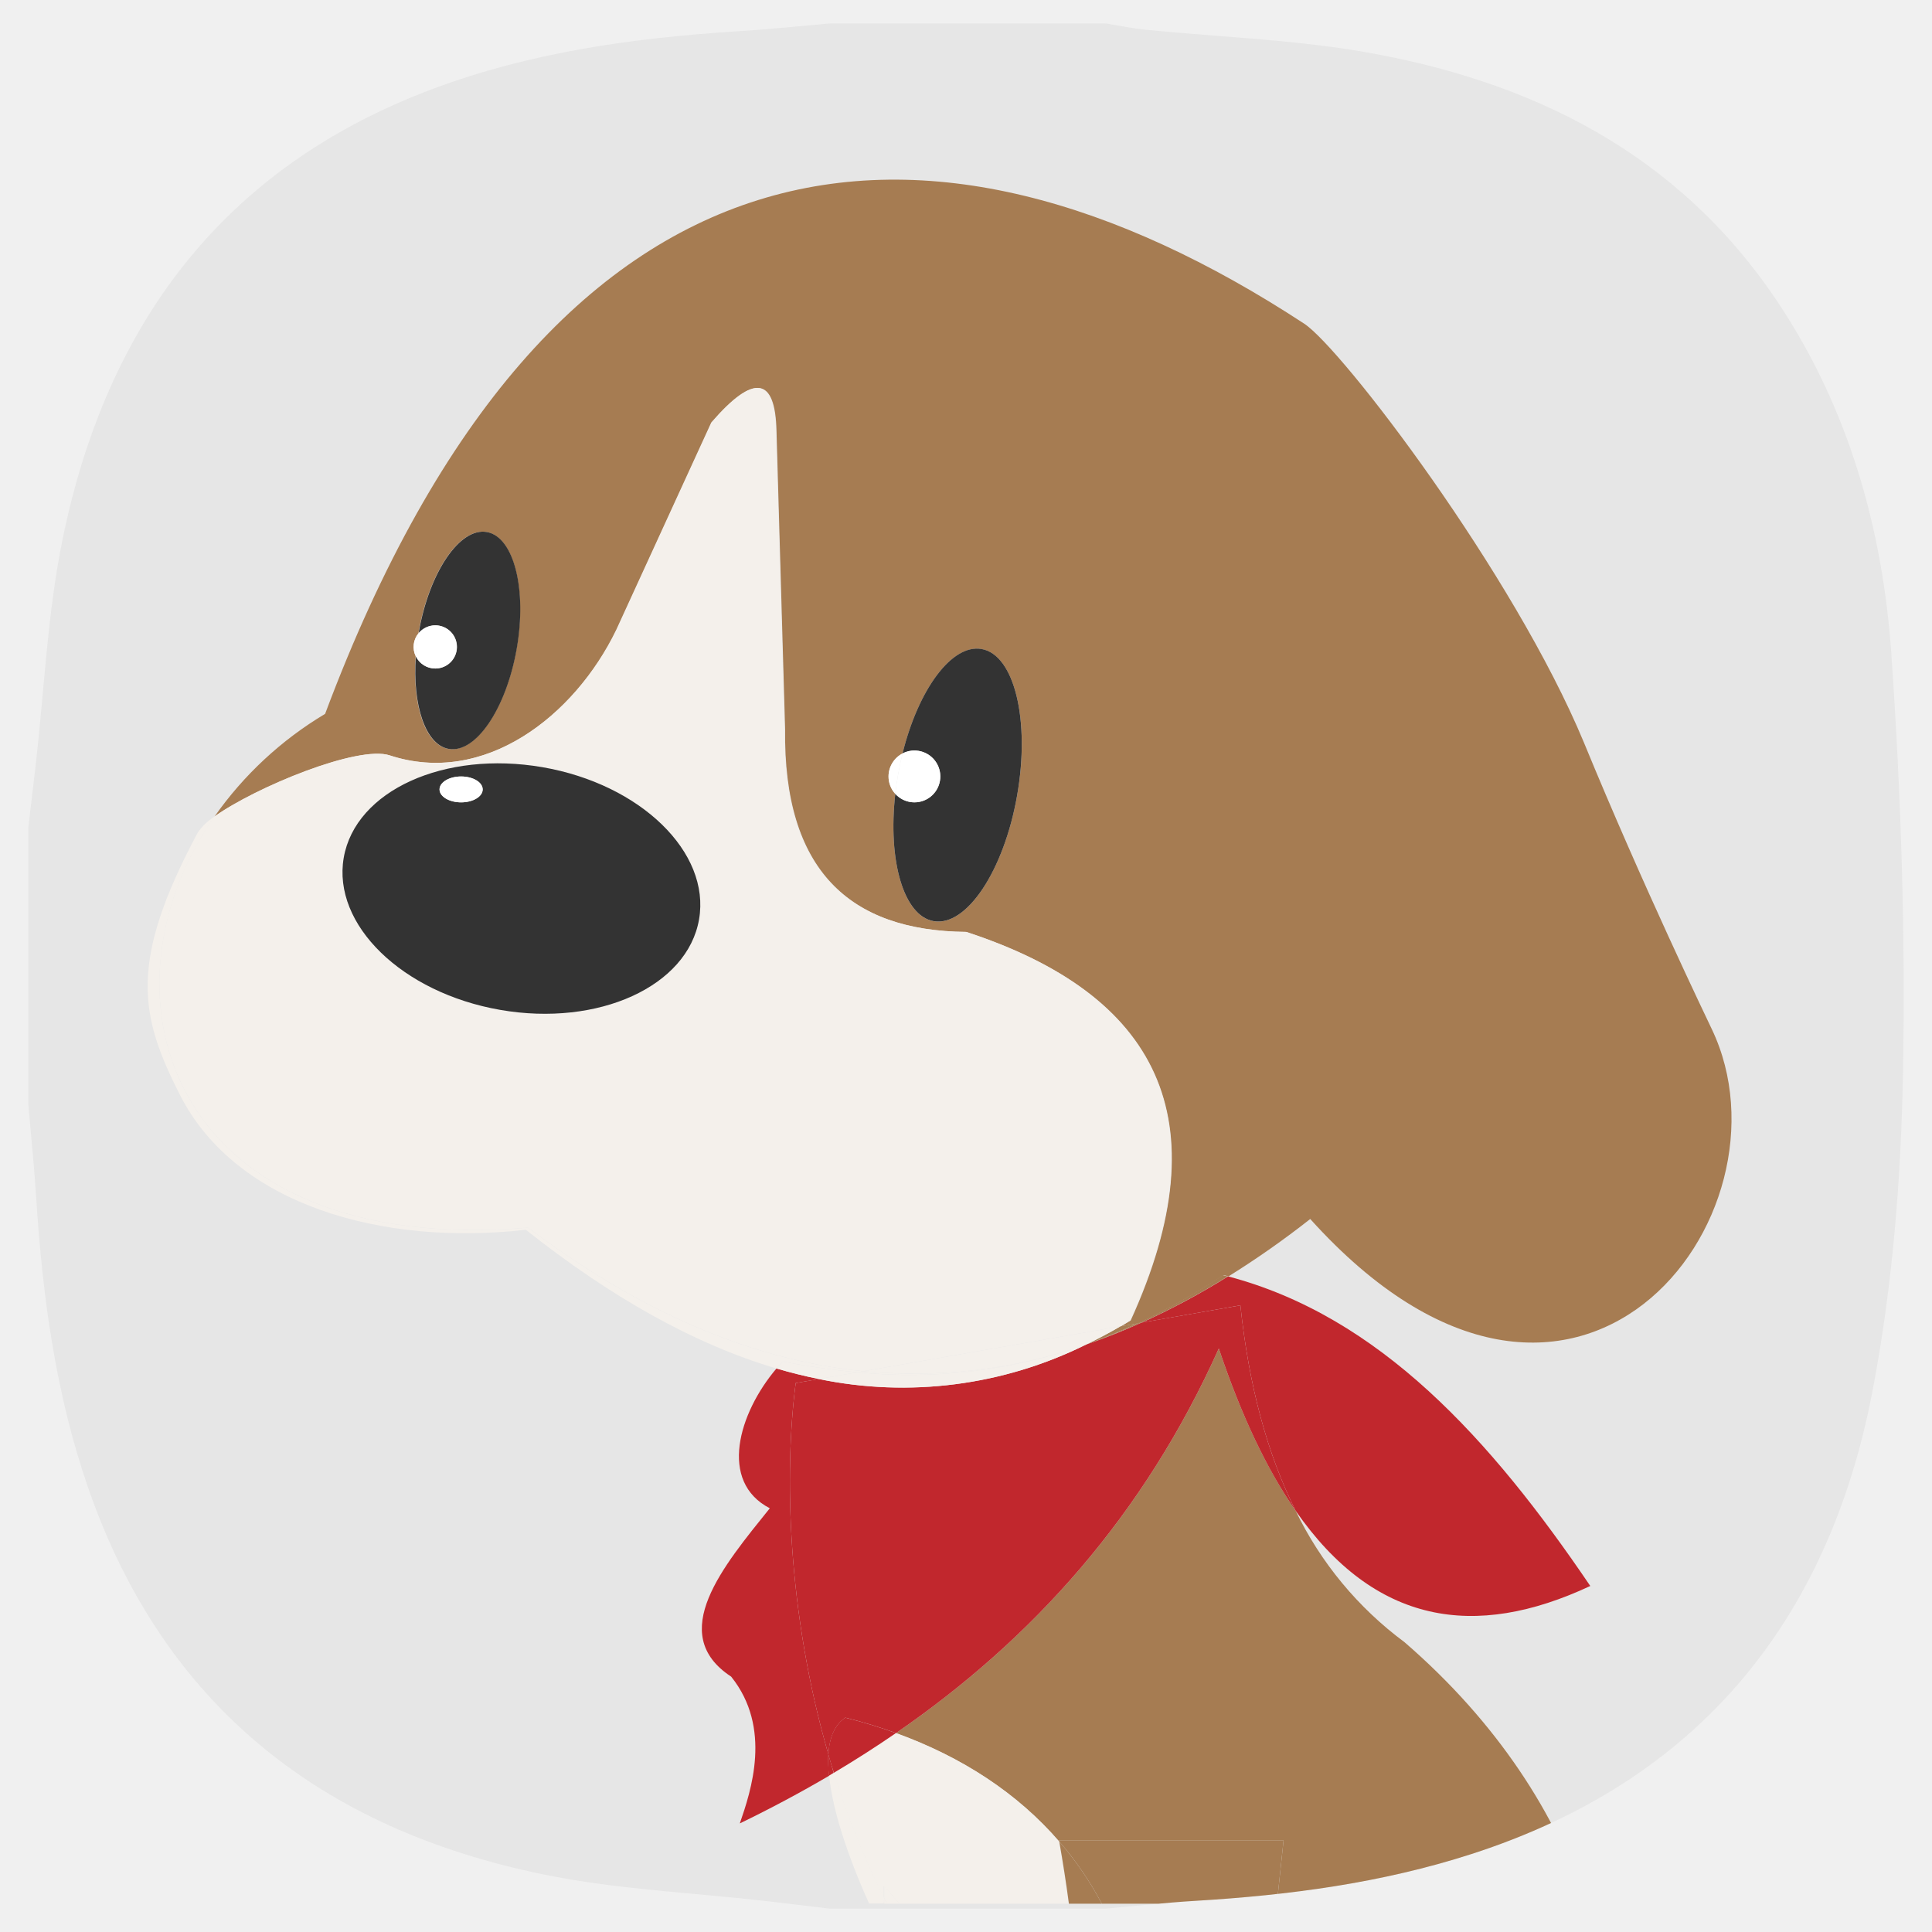
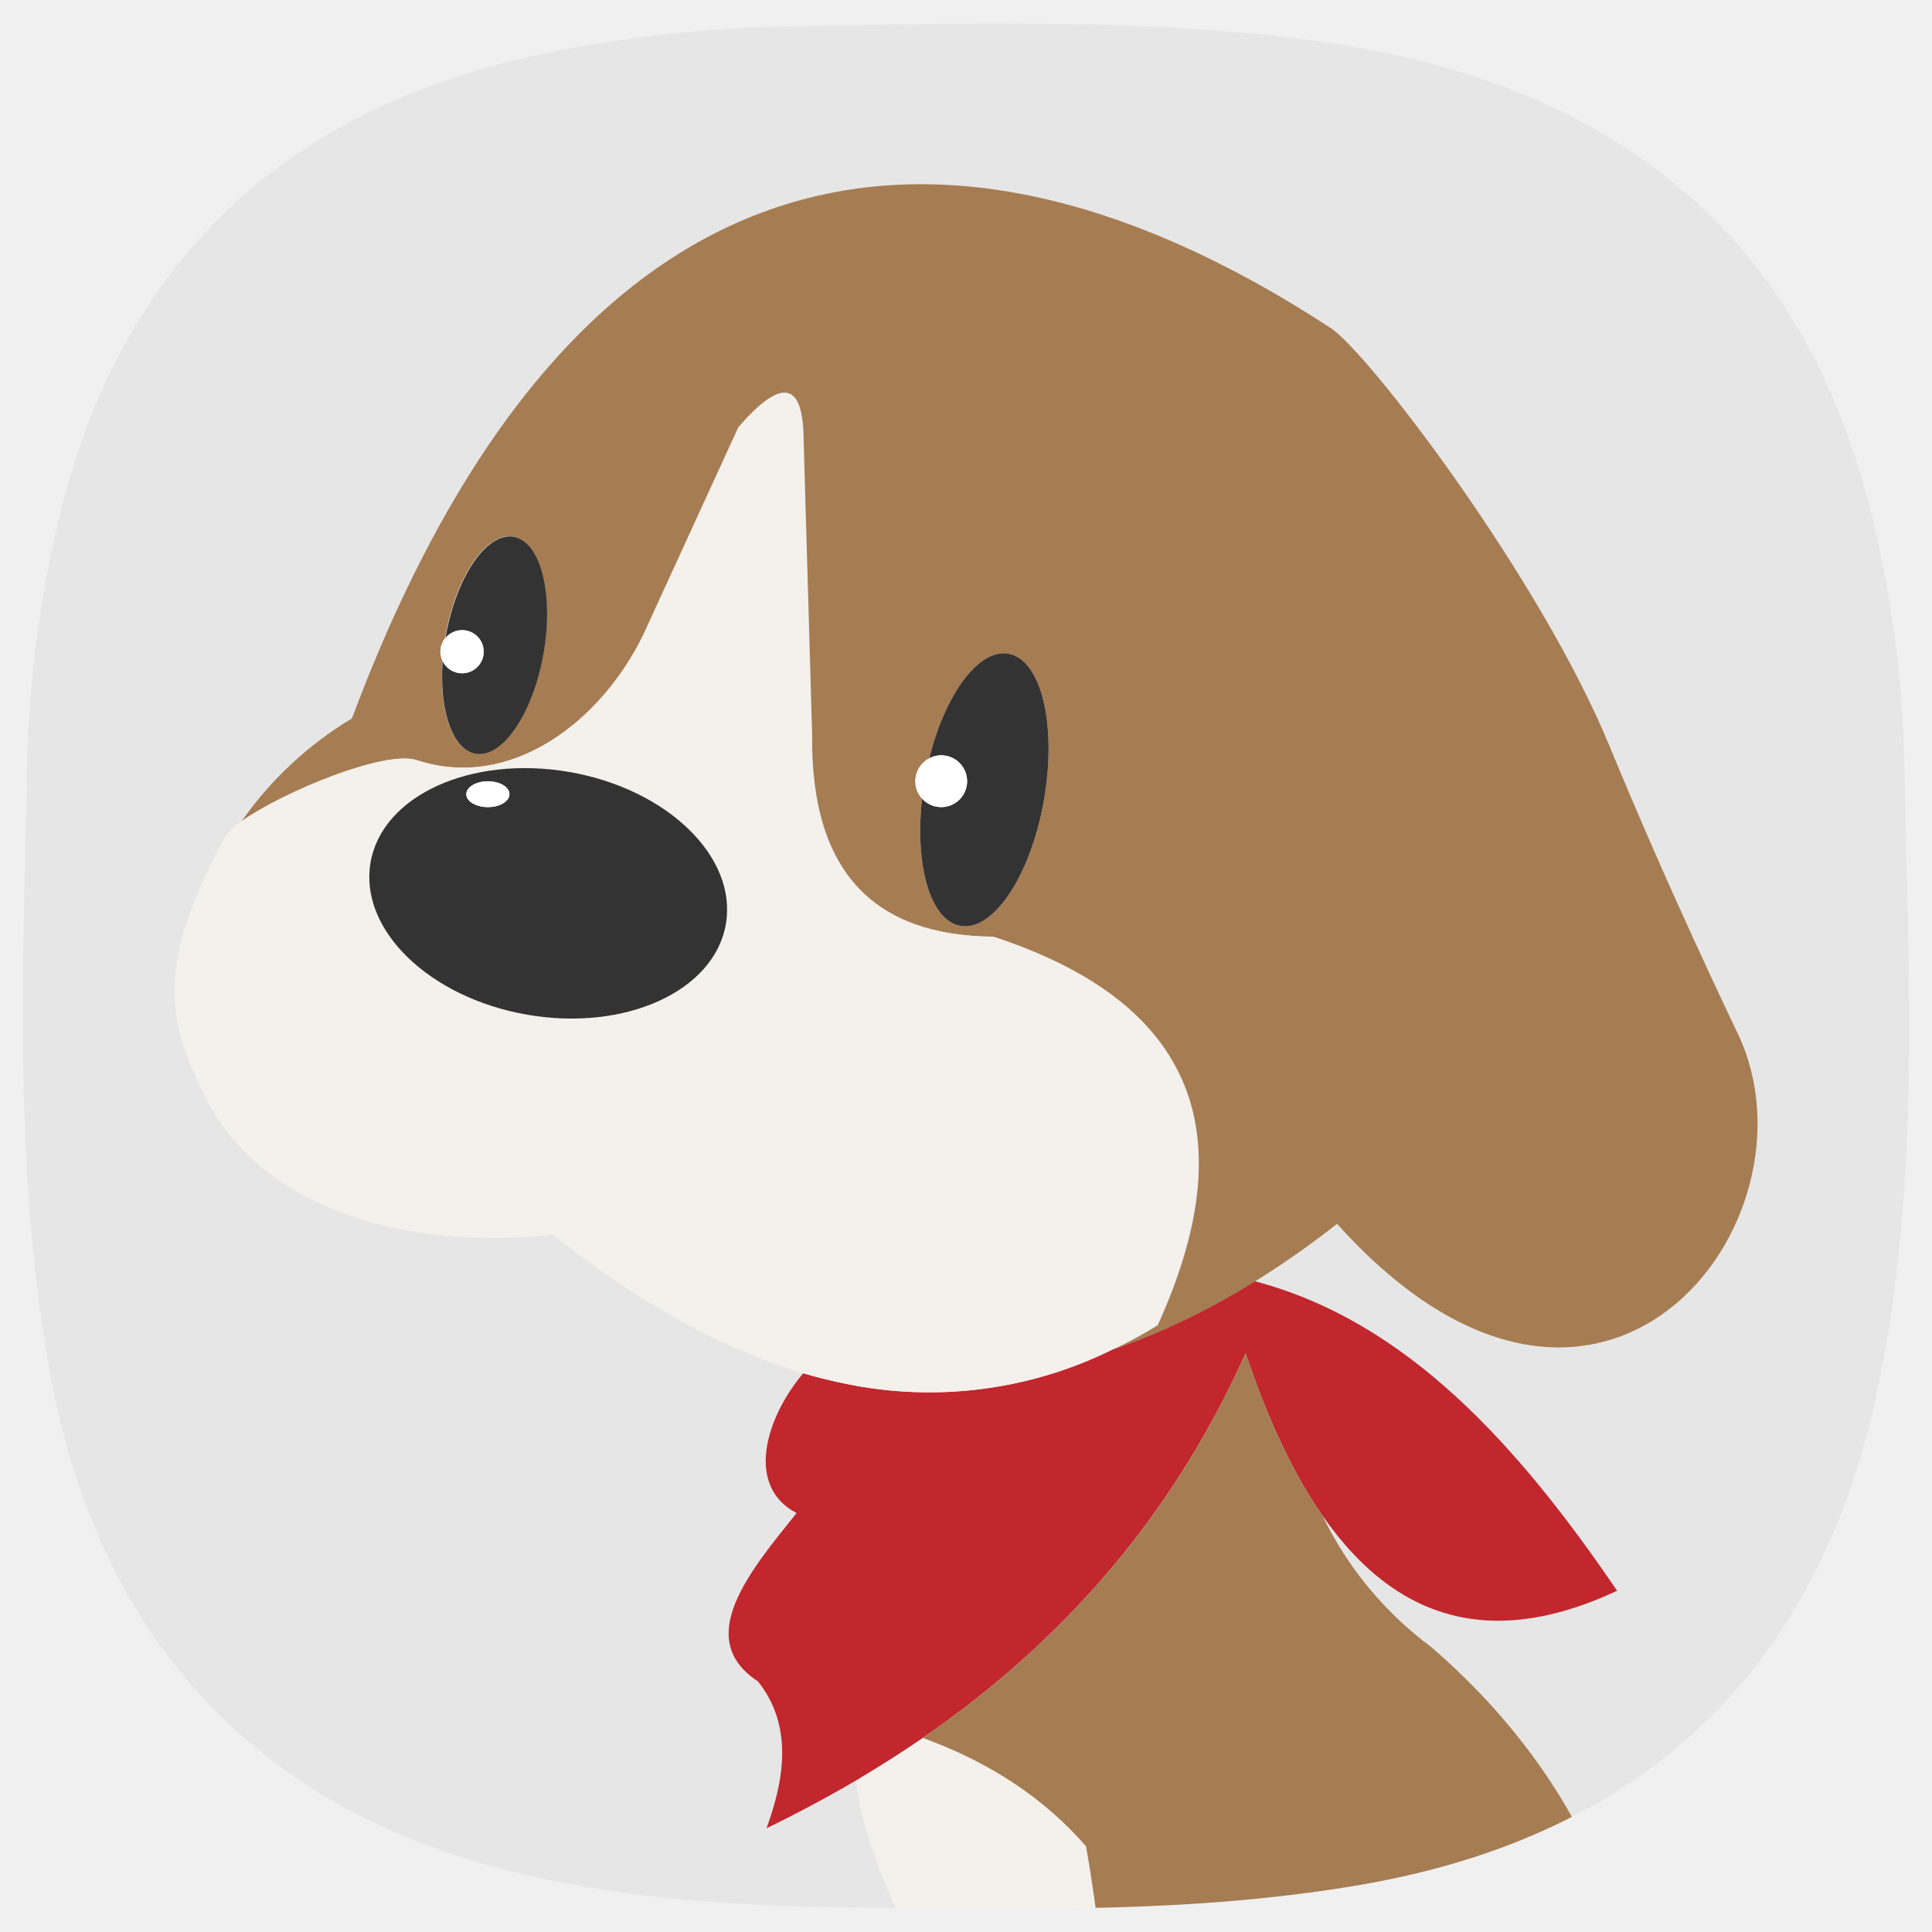
<svg xmlns="http://www.w3.org/2000/svg" viewBox="0 0 400 400">
  <defs>
-     <style>.cls-1{fill:none;}.cls-2{fill:#e6e6e6;}.cls-3{clip-path:url(#clip-path);}.cls-4{fill:#a67c52;}.cls-5{fill:#f4f0eb;}.cls-6{fill:#c1272d;}.cls-7{fill:#333;}.cls-8{fill:#fff;}</style>
-     <clipPath id="clip-path">
-       <path class="cls-1" d="M171.83,4.85h57.06c2.73.44,5.46,1,8.21,1.3,14.79,1.46,29.73,2,44.35,4.43,35.54,6,66.08,21.07,86.75,52.17,14.61,22,21.58,46.81,23.39,72.69,2,28.92,2.94,58,2.4,87-.42,22-2.2,44.2-6.34,65.74-9.13,47.48-36.14,80.57-83,95.68-18.59,6-37.77,8.53-57.19,9.69-6.2.37-12.38,1.07-18.57,1.62H171.83c-4.24-.51-8.49-1-12.74-1.52-15.59-1.8-31.42-2.44-46.74-5.6-45.53-9.38-78.29-34.65-94-79.73-6.81-19.54-9.55-39.83-10.86-60.39-.4-6.44-1.08-12.86-1.63-19.29V171.38c.5-4.27,1-8.53,1.51-12.8,1.79-15.64,2.44-31.53,5.58-46.9C22,67.35,46.07,34.77,89.4,18.48c20.36-7.66,41.64-10.62,63.22-12C159,6.09,165.43,5.41,171.83,4.85Z" />
+     <style>.a{fill:none;}.b{fill:#e6e6e6;}.c{clip-path:url(#a);}.d{fill:#f4f0eb;}.e{fill:#c1272d;}.f{fill:#a67c52;}.g{fill:#333;}.h{fill:#fff;}</style>
+     <clipPath id="a">
+       <path class="a" d="M205.44,395.13c-34.93,0-64.58,0-93.82-6.33-57-12.29-91.43-48.17-101.53-106-7.17-41.05-5.38-82.43-4.45-123.76a235.21,235.21,0,0,1,7.61-55.84C26.81,52.64,59.9,22.8,110.57,11.54A269.8,269.8,0,0,1,164,5.46c34-.63,68-1.64,101.9,2.2,25.65,2.91,50.25,9.27,72,23.84,28.24,18.91,43.16,46.51,50.52,78.87a240,240,0,0,1,5.88,48.91c.78,43.05,3.36,86.24-5.67,128.82C376.49,345.49,340.7,379.68,283,390,255.59,394.87,227.91,395.25,205.44,395.13Z" />
    </clipPath>
  </defs>
-   <path class="cls-2" d="M171.83,4.85h57.06c2.73.44,5.46,1,8.21,1.3,14.79,1.46,29.73,2,44.35,4.43,35.54,6,66.08,21.07,86.75,52.17,14.61,22,21.58,46.81,23.39,72.69,2,28.92,2.94,58,2.4,87-.42,22-2.2,44.2-6.34,65.74-9.13,47.48-36.14,80.57-83,95.68-18.59,6-37.77,8.53-57.19,9.69-6.2.37-12.38,1.07-18.57,1.62H171.83c-4.24-.51-8.49-1-12.74-1.52-15.59-1.8-31.42-2.44-46.74-5.6-45.53-9.38-78.29-34.65-94-79.73-6.81-19.54-9.55-39.83-10.86-60.39-.4-6.44-1.08-12.86-1.63-19.29V171.38c.5-4.27,1-8.53,1.51-12.8,1.79-15.64,2.44-31.53,5.58-46.9C22,67.35,46.07,34.77,89.4,18.48c20.36-7.66,41.64-10.62,63.22-12C159,6.09,165.43,5.41,171.83,4.85Z" />
-   <g class="cls-3">
-     <path class="cls-4" d="M185.52,358.81c13.69,4.95,25.17,12.48,33.79,22.45,0-.09,0-.17-.05-.26h46.49c-.48,4.45-.94,8.82-1.39,13.14h28.41c.52-.48,1.06-.95,1.61-1.43l8.63,1.43h25.26c-6-18.3-18.13-37.42-37.5-54.16a73.94,73.94,0,0,1-22.52-27.19c-5.89-8.48-11.22-19.58-15.91-33.6C236.83,313.76,213.77,339.37,185.52,358.81Z" />
-     <path class="cls-4" d="M294.38,392.71c-.55.48-1.09,1-1.61,1.43H303Z" />
-     <path class="cls-5" d="M183.05,392.93A171.72,171.72,0,0,1,172.66,367l-1,.61c.71,7.13,3.78,16.5,8.27,26.49H183C183,393.73,183.05,393.33,183.05,392.93Z" />
-     <path class="cls-5" d="M186.25,394.14h35q-.81-6.3-2-12.88c-8.62-10-20.1-17.5-33.79-22.45q-6.27,4.31-12.86,8.23a171.72,171.72,0,0,0,10.39,25.89c0-.83,0-1.66,0-2.45Z" />
-     <path class="cls-5" d="M183.05,392.93c0,.4,0,.8,0,1.21h.63C183.46,393.74,183.25,393.34,183.05,392.93Z" />
-     <path class="cls-5" d="M186.25,394.14l-3.19-3.66c0,.79,0,1.62,0,2.45.2.41.41.81.61,1.21Z" />
-     <path class="cls-6" d="M256.81,270.26c1.74,16.49,5.52,30.68,11.44,42.53,16.35,23.52,37.09,26.77,61,15.57-20.61-30.41-43.64-55.84-75-64.1a151.85,151.85,0,0,1-17.86,9.57Z" />
-     <path class="cls-6" d="M171.51,363.22c-8.58-29.61-9.13-58.5-6.77-76.87l4.8-.84q-4.38-.88-8.78-2.18c-7.87,9.28-12,23.45-1.38,28.94-9.59,11.93-21.52,26-8,34.86,8.53,10.63,4.08,23.76,1.79,30.39q9.52-4.61,18.49-9.87A27.93,27.93,0,0,1,171.51,363.22Z" />
-     <path class="cls-6" d="M236.33,273.83q-5.75,2.6-11.46,4.54a85.48,85.48,0,0,1-55.33,7.14l-4.8.84c-2.36,18.37-1.81,47.26,6.77,76.87.23-3.53,1.34-6.17,3.51-7.6a105.21,105.21,0,0,1,10.5,3.19c28.25-19.44,51.31-45.05,66.82-79.62,4.69,14,10,25.12,15.91,33.6-5.92-11.85-9.7-26-11.44-42.53Z" />
-     <path class="cls-6" d="M171.51,363.22a27.93,27.93,0,0,0,.1,4.43l1-.61C172.26,365.77,171.87,364.49,171.51,363.22Z" />
-     <path class="cls-6" d="M175,355.62c-2.17,1.43-3.28,4.07-3.51,7.6.36,1.27.75,2.55,1.15,3.82q6.59-3.92,12.86-8.23A105.21,105.21,0,0,0,175,355.62Z" />
-     <path class="cls-4" d="M80.69,156.39c19.55,6.43,38.27-8.07,47-26l19.67-42.91c8.83-10.26,13.17-9.36,13.41,1.79l1.78,61.68c-.37,29.11,13.28,41.78,37.55,42,39.46,12.91,53.06,38.6,34,80.44-.68.42-1.35.82-2,1.21l3.48-.6a144.74,144.74,0,0,0,17.77-10l1,.26a188.89,188.89,0,0,0,16.92-11.88c54.76,60.75,101.59-.73,83.13-39.33-.94-2-14.29-29.69-26.47-59.33C313.4,118.73,277.8,72.1,270,67,192.13,16,114.09,22.82,67.31,147.8A74.9,74.9,0,0,0,44.4,169.08C53,162.94,74.16,154.25,80.69,156.39Zm106.17-.4c3.3-13.3,10.22-22.7,16.37-21.61,6.8,1.2,10.1,14.78,7.35,30.34s-10.48,27.19-17.29,26c-6.21-1.09-9.5-12.52-7.93-26.35a5.31,5.31,0,0,1-1.4-3.6A5.38,5.38,0,0,1,186.86,156ZM86.68,130.82c2.19-12.4,8.49-21.65,14.08-20.67s8.36,11.84,6.17,24.24S98.44,156,92.85,155.05c-4.82-.85-7.53-9-6.79-19.21a4.43,4.43,0,0,1,.57-4.71C86.65,131,86.66,130.92,86.68,130.82Z" />
-     <path class="cls-4" d="M235.46,274l-3.48.6c-2.33,1.36-4.66,2.59-7,3.72Q230.16,276.46,235.46,274Z" />
-     <path class="cls-4" d="M235.46,274l.87-.16a151.85,151.85,0,0,0,17.86-9.57l-1-.26A144.74,144.74,0,0,1,235.46,274Z" />
-     <path class="cls-4" d="M224.87,278.37q5.72-2,11.46-4.54l-.87.16q-5.31,2.47-10.48,4.32Z" />
-     <path class="cls-5" d="M177.5,284.12l1.25-.22c-23.49-2.36-46.62-12.55-69.43-29.73-73.68,6.15-90.92-47.66-64.92-85.09a11.82,11.82,0,0,0-3.46,3.3c-14.44,27-12,38-3.58,54.52C49,249.47,79.07,258,108.87,254.61c17.4,13.8,34.7,23.64,51.89,28.72.42-.5.86-1,1.3-1.45A155.17,155.17,0,0,0,177.5,284.12Z" />
-     <path class="cls-5" d="M224,278.67a108,108,0,0,1-45.21,5.23l-1.25.22A108.74,108.74,0,0,0,224,278.67Z" />
-     <path class="cls-5" d="M177.5,284.12a155.17,155.17,0,0,1-15.44-2.24c-.44.46-.88.95-1.3,1.45q4.4,1.29,8.78,2.18Z" />
-     <path class="cls-5" d="M224.87,278.37l-.91.3a108.74,108.74,0,0,1-46.46,5.45l-8,1.39A85.48,85.48,0,0,0,224.87,278.37Z" />
-     <path class="cls-5" d="M109.32,254.17c22.81,17.18,45.94,27.37,69.43,29.73L232,274.59c.68-.39,1.35-.79,2-1.21,19.1-41.84,5.5-67.53-34-80.44-24.27-.23-37.92-12.9-37.55-42l-1.78-61.68c-.24-11.15-4.58-12-13.41-1.79l-19.67,42.91c-8.68,17.95-27.4,32.45-46.95,26-6.53-2.14-27.68,6.55-36.29,12.69C18.4,206.51,35.64,260.32,109.32,254.17Zm-38.15-76.6c2.41-13.87,20.83-22.26,41.14-18.73s34.83,17.64,32.42,31.51-20.83,22.26-41.14,18.74S68.76,191.45,71.17,177.57Z" />
-     <path class="cls-5" d="M224,278.67l1-.36c2.34-1.13,4.67-2.36,7-3.72l-53.23,9.31A108,108,0,0,0,224,278.67Z" />
-     <path class="cls-5" d="M224,278.67l.91-.3.11-.06Z" />
-     <path class="cls-7" d="M90.1,129.47a4.47,4.47,0,1,1-4,6.37c-.74,10.18,2,18.36,6.79,19.21,5.59,1,11.89-8.27,14.08-20.66s-.58-23.25-6.17-24.24-11.89,8.27-14.08,20.67c0,.1,0,.2-.05.31A4.46,4.46,0,0,1,90.1,129.47Z" />
-     <path class="cls-8" d="M86.06,135.84c.11-1.53.3-3.11.57-4.71a4.43,4.43,0,0,0-.57,4.71Z" />
-     <path class="cls-8" d="M90.1,138.41a4.47,4.47,0,1,0-3.47-7.28c-.27,1.6-.46,3.18-.57,4.71A4.45,4.45,0,0,0,90.1,138.41Z" />
-     <path class="cls-7" d="M194.68,160.76a5.35,5.35,0,0,1-9.32,3.6c-1.57,13.83,1.72,25.26,7.93,26.35,6.81,1.2,14.55-10.43,17.29-26s-.55-29.14-7.35-30.34c-6.15-1.09-13.07,8.31-16.37,21.61a5.36,5.36,0,0,1,7.82,4.77Z" />
-     <path class="cls-8" d="M185.94,160.37c.26-1.5.57-3,.92-4.38a5.38,5.38,0,0,0-2.9,4.77,5.31,5.31,0,0,0,1.4,3.6C185.51,163.05,185.7,161.72,185.94,160.37Z" />
-     <path class="cls-8" d="M185.36,164.36a5.36,5.36,0,1,0,1.5-8.37c-.35,1.42-.66,2.88-.92,4.38C185.7,161.72,185.51,163.05,185.36,164.36Z" />
-     <path class="cls-7" d="M103.59,209.09c20.31,3.52,38.73-4.86,41.14-18.74s-12.1-28-32.42-31.51-38.73,4.86-41.14,18.73S83.27,205.56,103.59,209.09Zm-8.12-48.33c2.46,0,4.46,1.2,4.46,2.68s-2,2.68-4.46,2.68S91,164.92,91,163.44,93,160.76,95.47,160.76Z" />
-     <ellipse class="cls-8" cx="95.47" cy="163.44" rx="4.47" ry="2.68" />
-     <path class="cls-4" d="M264.36,394.14c.45-4.32.91-8.69,1.39-13.14H219.26c0,.09,0,.17.05.26a68.85,68.85,0,0,1,8.81,12.88Z" />
-     <path class="cls-4" d="M228.12,394.14a68.85,68.85,0,0,0-8.81-12.88q1.16,6.58,2,12.88Z" />
+   <path class="b" d="M205.44,395.13c-34.93,0-64.58,0-93.82-6.33-57-12.29-91.43-48.17-101.53-106-7.17-41.05-5.38-82.43-4.45-123.76a235.21,235.21,0,0,1,7.61-55.84C26.81,52.64,59.9,22.8,110.57,11.54A269.8,269.8,0,0,1,164,5.46c34-.63,68-1.64,101.9,2.2,25.65,2.91,50.25,9.27,72,23.84,28.24,18.91,43.16,46.51,50.52,78.87a240,240,0,0,1,5.88,48.91c.78,43.05,3.36,86.24-5.67,128.82C376.49,345.49,340.7,379.68,283,390,255.59,394.87,227.91,395.25,205.44,395.13Z" />
+   <g class="c">
+     <path class="d" d="M224.86,382.25c-8.62-10-20.1-17.5-33.79-22.45q-6.27,4.31-12.86,8.23l-1,.61c.71,7.13,3.78,16.5,8.27,26.49h41.39Q226,388.83,224.86,382.25Z" />
+     <path class="e" d="M259.74,265.25a153.13,153.13,0,0,1-17.86,9.57q-5.76,2.6-11.46,4.54a85.52,85.52,0,0,1-55.33,7.14q-4.38-.88-8.78-2.18c-7.87,9.28-12,23.45-1.38,28.94-9.59,11.93-21.52,26-8,34.86,8.53,10.63,4.08,23.76,1.79,30.39q9.51-4.62,18.49-9.87l1-.61q6.58-3.93,12.86-8.23c28.25-19.44,51.31-45.05,66.82-79.62,4.69,14,10,25.12,15.91,33.6,16.35,23.52,37.09,26.77,61,15.57C314.15,299,291.12,273.51,259.74,265.25Z" />
+     <path class="f" d="M359.79,214c-.94-2-14.29-29.69-26.47-59.33-14.37-35-50-81.62-57.77-86.72-77.87-51-155.91-44.18-202.69,80.8A74.76,74.76,0,0,0,50,170.07c8.61-6.14,29.76-14.83,36.29-12.69,19.55,6.43,38.27-8.07,47-26l19.67-42.91c8.83-10.26,13.17-9.36,13.41,1.79l1.78,61.68c-.37,29.11,13.28,41.78,37.55,42,39.46,12.91,53.06,38.6,34,80.44l-2,1.21c-2.33,1.36-4.66,2.59-7,3.72l-.11.06q5.72-2,11.46-4.54a153.13,153.13,0,0,0,17.86-9.57,191,191,0,0,0,16.92-11.88C331.42,314.12,378.25,252.64,359.79,214ZM112.48,135.38C110.29,147.77,104,157,98.4,156c-4.82-.85-7.53-9-6.79-19.21a4.41,4.41,0,0,1,.57-4.71.65.65,0,0,1,0-.31c2.19-12.4,8.49-21.65,14.08-20.67S114.67,123,112.48,135.38Zm103.65,30.33c-2.74,15.56-10.48,27.19-17.29,26-6.21-1.09-9.5-12.52-7.93-26.35a5.24,5.24,0,0,1-1.4-3.6,5.37,5.37,0,0,1,2.9-4.77c3.3-13.3,10.22-22.7,16.37-21.61C215.55,136.57,218.88,150.15,216.13,165.71Z" />
+     <path class="d" d="M205.6,193.93c-24.27-.23-37.92-12.9-37.55-42l-1.78-61.68c-.24-11.15-4.58-12-13.41-1.79l-19.67,42.91c-8.68,17.95-27.4,32.45-46.95,26-6.53-2.14-27.68,6.55-36.29,12.69a11.59,11.59,0,0,0-3.46,3.3c-14.44,27-12,38-3.58,54.52C54.55,250.46,84.62,259,114.42,255.6c17.4,13.8,34.7,23.64,51.89,28.72,2.93.86,5.86,1.58,8.78,2.18a85.52,85.52,0,0,0,55.33-7.14l.11-.06c2.34-1.13,4.67-2.36,7-3.72.68-.39,1.35-.79,2-1.21C258.66,232.53,245.06,206.84,205.6,193.93ZM76.72,178.56c2.41-13.87,20.83-22.26,41.14-18.73s34.83,17.64,32.42,31.51-20.83,22.26-41.14,18.74S74.31,192.44,76.72,178.56Z" />
+     <path class="g" d="M95.65,130.46a4.47,4.47,0,1,1-4,6.37c-.74,10.18,2,18.36,6.79,19.21,5.59,1,11.89-8.27,14.08-20.66s-.58-23.25-6.17-24.24-11.89,8.27-14.08,20.67a.7.7,0,0,1,0,.31A4.43,4.43,0,0,1,95.65,130.46Z" />
+     <path class="h" d="M91.61,136.83c.11-1.53.3-3.11.57-4.71A4.41,4.41,0,0,0,91.61,136.83Z" />
+     <path class="h" d="M95.65,139.4a4.47,4.47,0,1,0-3.47-7.28c-.27,1.6-.46,3.18-.57,4.71A4.44,4.44,0,0,0,95.65,139.4Z" />
+     <path class="g" d="M200.23,161.75a5.35,5.35,0,0,1-9.32,3.6c-1.57,13.83,1.72,25.26,7.93,26.35,6.81,1.2,14.55-10.43,17.29-26s-.55-29.14-7.35-30.34c-6.15-1.09-13.07,8.31-16.37,21.61a5.36,5.36,0,0,1,7.22,2.3,5.42,5.42,0,0,1,.6,2.47Z" />
+     <path class="h" d="M191.49,161.36c.26-1.5.57-3,.92-4.38a5.37,5.37,0,0,0-2.9,4.77,5.24,5.24,0,0,0,1.4,3.6C191.06,164,191.25,162.71,191.49,161.36Z" />
+     <path class="h" d="M190.91,165.35a5.36,5.36,0,1,0,1.5-8.37c-.35,1.42-.66,2.88-.92,4.38C191.25,162.71,191.06,164,190.91,165.35Z" />
+     <path class="g" d="M109.14,210.08c20.31,3.52,38.73-4.86,41.14-18.74s-12.1-28-32.42-31.51-38.73,4.86-41.14,18.73S88.82,206.55,109.14,210.08ZM101,161.75c2.46,0,4.46,1.2,4.46,2.68s-2,2.68-4.46,2.68-4.47-1.2-4.47-2.68S98.55,161.75,101,161.75Z" />
+     <ellipse class="h" cx="101.02" cy="164.43" rx="4.47" ry="2.68" />
+     <path class="f" d="M296.32,341A73.83,73.83,0,0,1,273.8,313.8c-5.89-8.48-11.22-19.58-15.91-33.6-15.51,34.57-38.57,60.18-66.82,79.62,13.69,4.95,25.17,12.48,33.79,22.45q1.15,6.57,2,12.88h107C327.79,376.83,315.69,357.71,296.32,341Z" />
  </g>
</svg>
